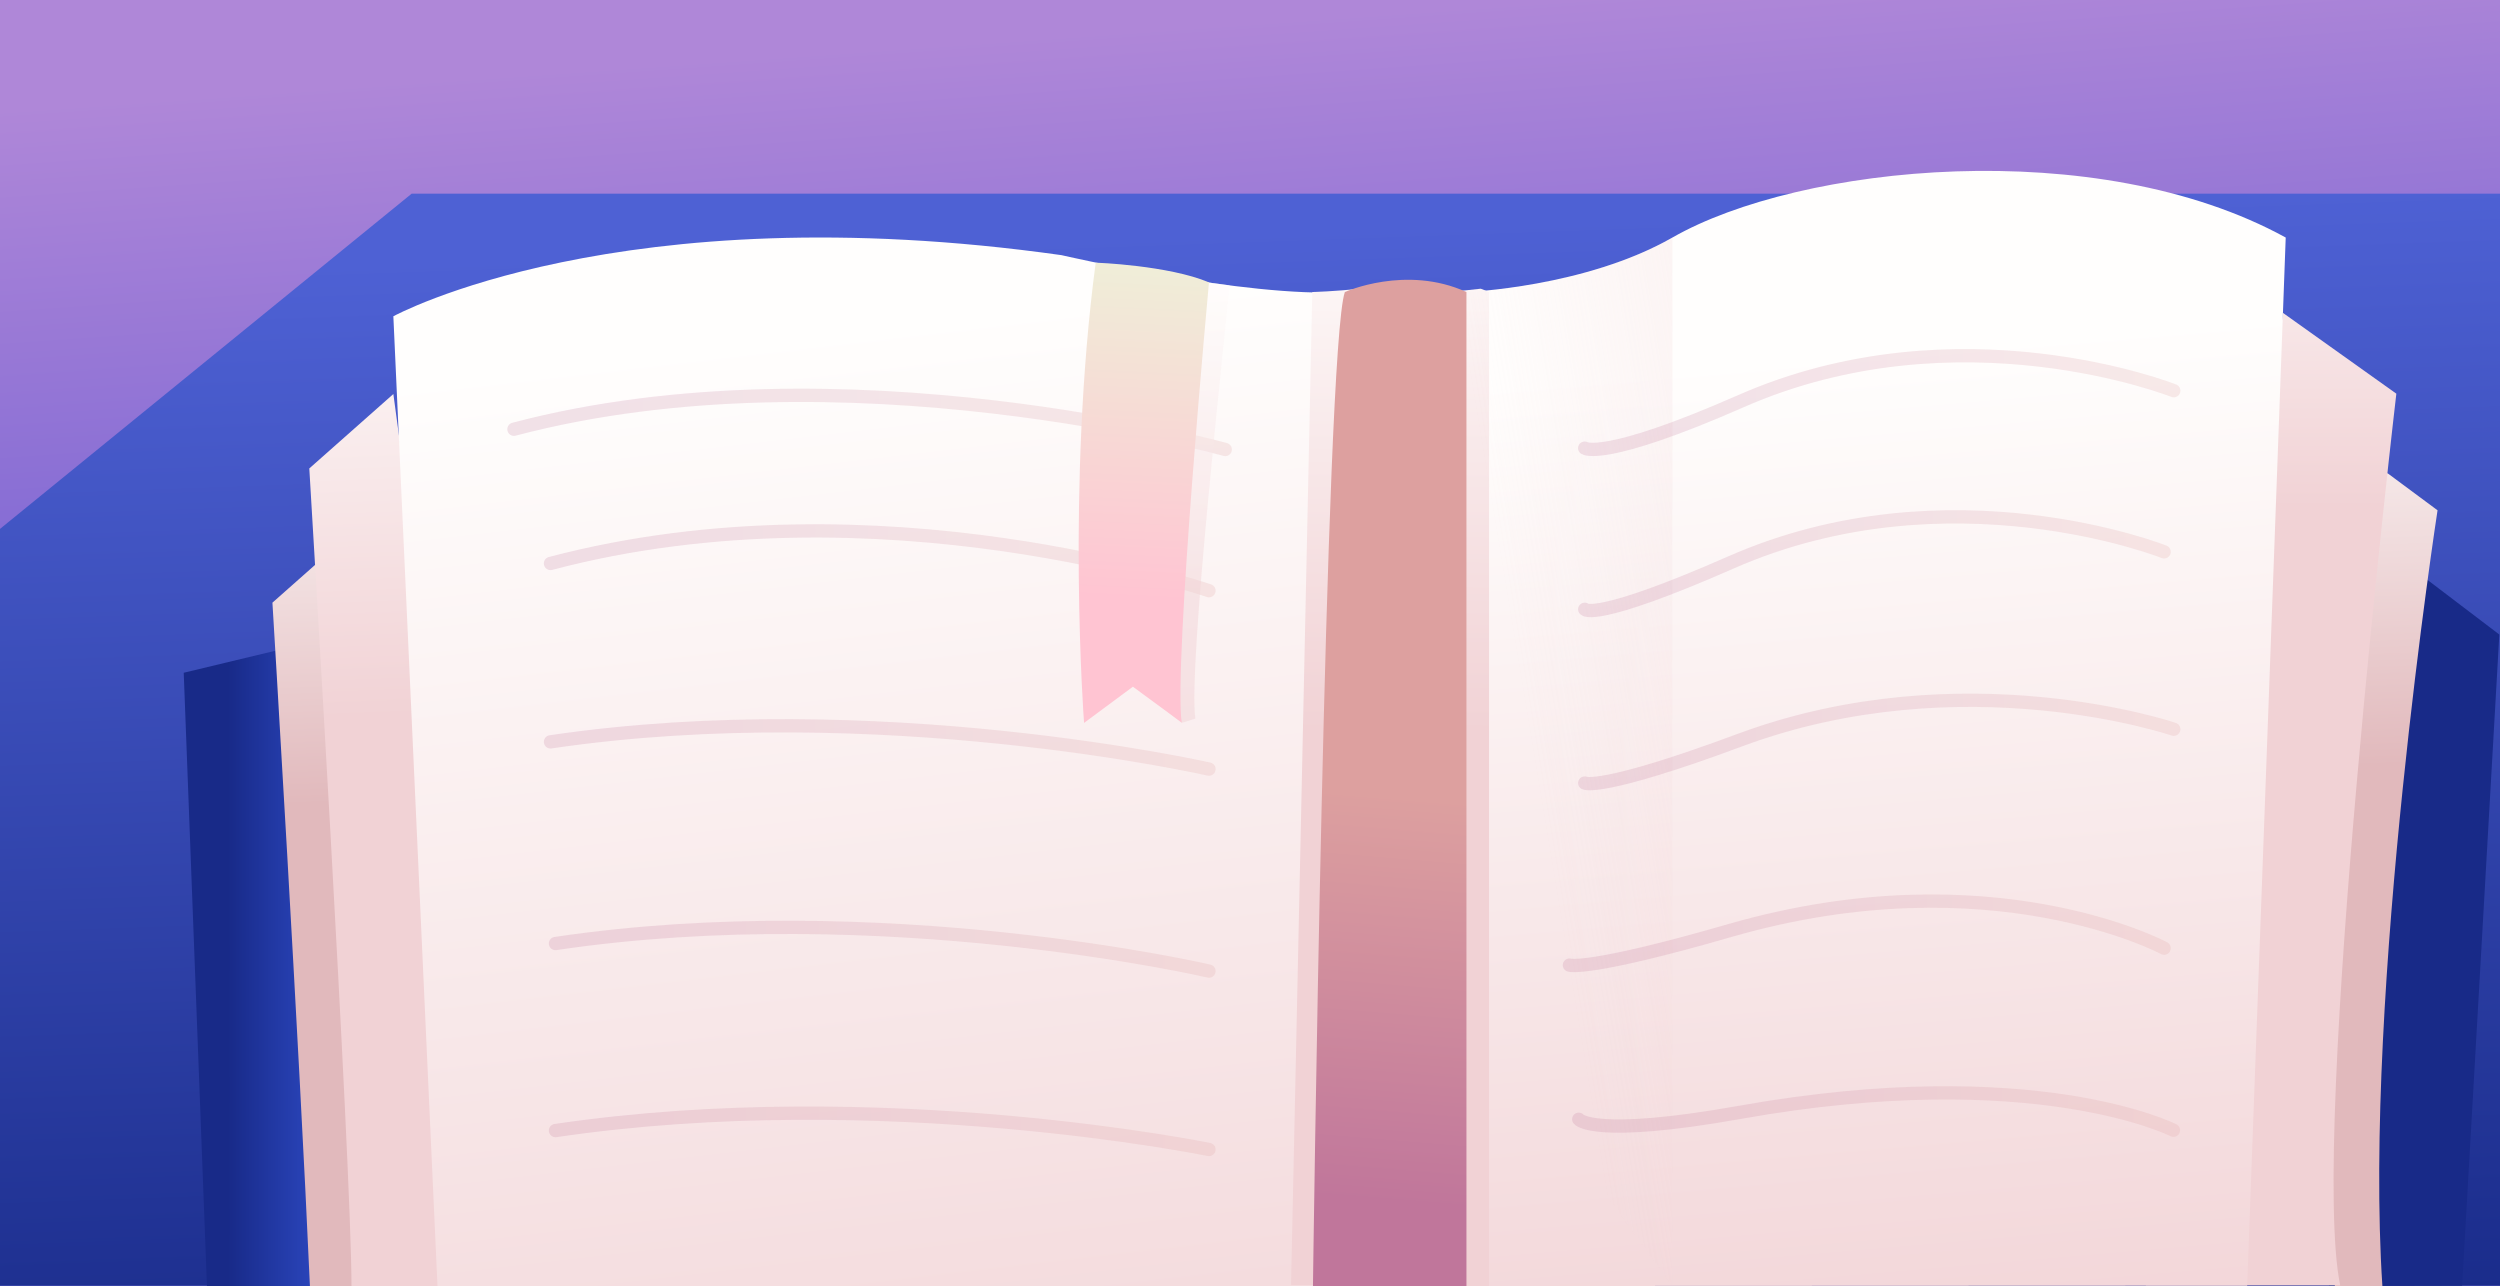
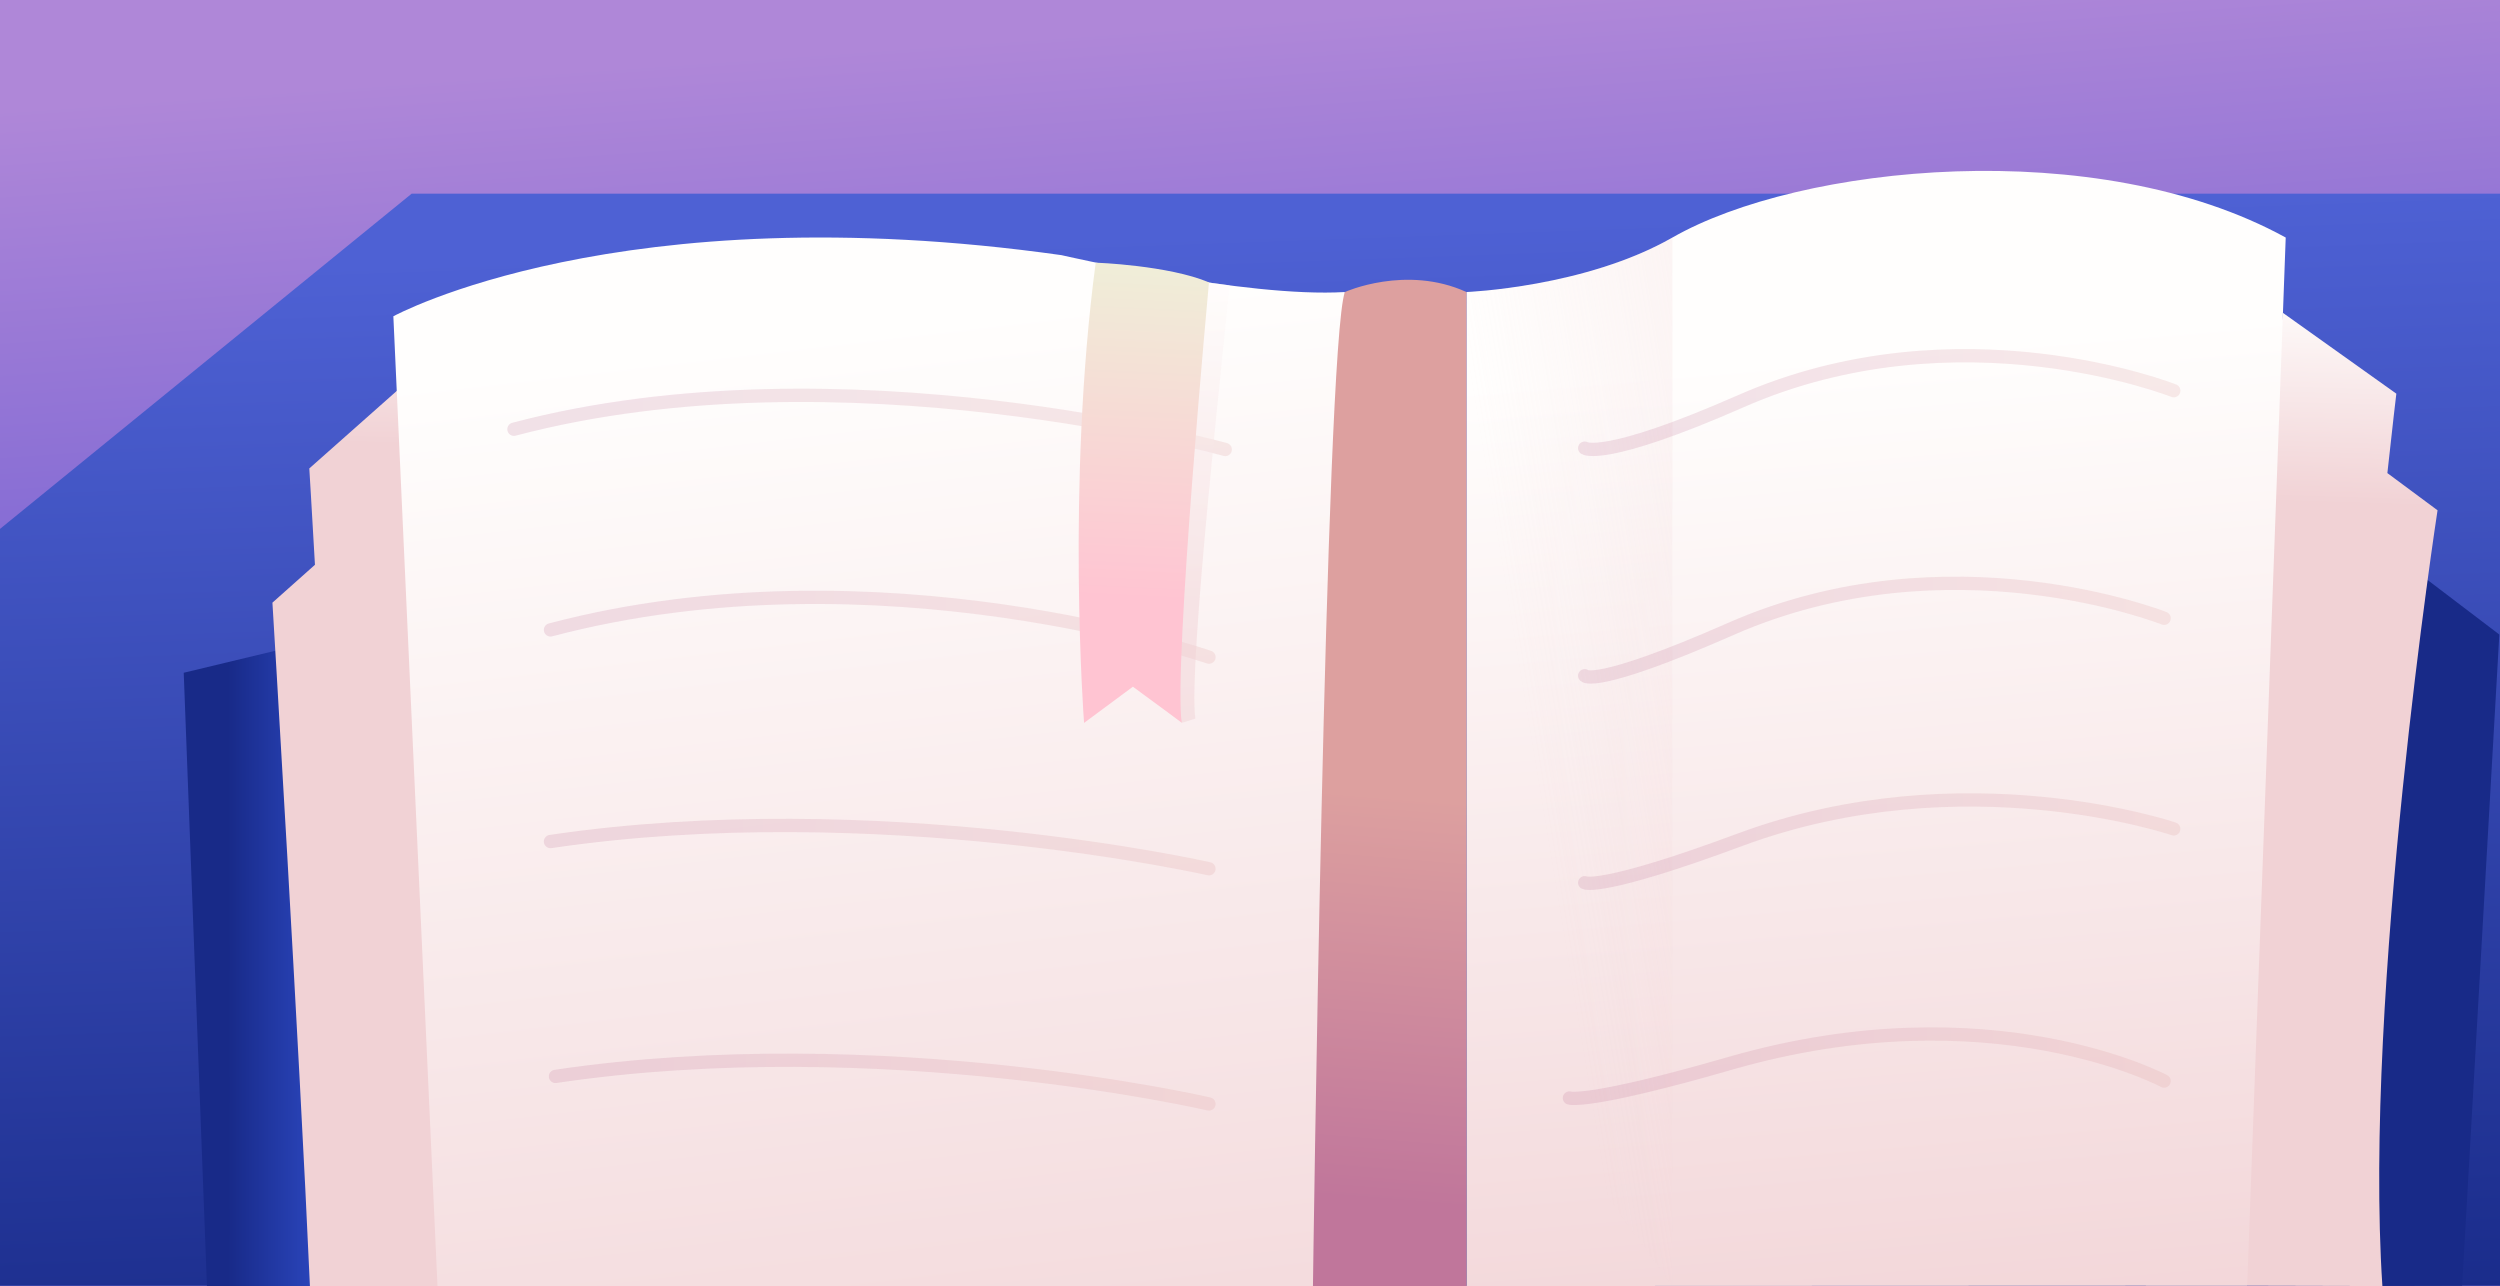
- <svg xmlns="http://www.w3.org/2000/svg" version="1.1" id="Layer_1" x="0px" y="0px" viewBox="0 0 752.5 387" style="enable-background:new 0 0 752.5 387;" xml:space="preserve">
-   <style type="text/css">
- 	.st0{fill:url(#SVGID_1_);}
- 	.st1{fill:url(#SVGID_2_);}
- 	.st2{fill:url(#SVGID_3_);}
- 	.st3{fill:url(#SVGID_4_);}
- 	.st4{fill:url(#SVGID_5_);}
- 	.st5{fill:url(#SVGID_6_);}
- 	.st6{fill:url(#SVGID_7_);}
- 	.st7{opacity:0.21;fill:none;stroke:url(#SVGID_8_);stroke-width:4;stroke-linecap:round;stroke-miterlimit:10;}
- 	.st8{opacity:0.21;fill:none;stroke:url(#SVGID_9_);stroke-width:4;stroke-linecap:round;stroke-miterlimit:10;}
- 	.st9{opacity:0.21;fill:none;stroke:url(#SVGID_10_);stroke-width:4;stroke-linecap:round;stroke-miterlimit:10;}
- 	.st10{opacity:0.21;fill:none;stroke:url(#SVGID_11_);stroke-width:4;stroke-linecap:round;stroke-miterlimit:10;}
- 	.st11{opacity:0.21;fill:none;stroke:url(#SVGID_12_);stroke-width:4;stroke-linecap:round;stroke-miterlimit:10;}
- 	.st12{fill:url(#SVGID_13_);}
- 	.st13{fill:url(#SVGID_14_);}
- 	.st14{fill:url(#SVGID_15_);}
- 	.st15{fill:url(#SVGID_16_);}
- 	.st16{fill:url(#SVGID_17_);}
- 	.st17{fill:url(#SVGID_18_);}
- 	.st18{opacity:0.35;fill:url(#SVGID_19_);}
- 	.st19{opacity:0.48;fill:url(#SVGID_20_);}
- 	.st20{fill:url(#SVGID_21_);}
- 	.st21{opacity:0.21;fill:none;stroke:url(#SVGID_22_);stroke-width:4;stroke-linecap:round;stroke-miterlimit:10;}
- 	.st22{opacity:0.21;fill:none;stroke:url(#SVGID_23_);stroke-width:4;stroke-linecap:round;stroke-miterlimit:10;}
- 	.st23{opacity:0.21;fill:none;stroke:url(#SVGID_24_);stroke-width:4;stroke-linecap:round;stroke-miterlimit:10;}
- 	.st24{opacity:0.21;fill:none;stroke:url(#SVGID_25_);stroke-width:4;stroke-linecap:round;stroke-miterlimit:10;}
- 	.st25{opacity:0.21;fill:none;stroke:url(#SVGID_26_);stroke-width:4;stroke-linecap:round;stroke-miterlimit:10;}
- </style>
-   <linearGradient id="SVGID_1_" gradientUnits="userSpaceOnUse" x1="362.911" y1="4.533" x2="387.825" y2="357.482">
+ <svg xmlns="http://www.w3.org/2000/svg" version="1.1" id="Layer_1" x="0px" y="0px" viewBox="0 0 752.5 387" enable-background="new 0 0 752.5 387" xml:space="preserve">
+   <linearGradient id="SVGID_1_" gradientUnits="userSpaceOnUse" x1="362.911" y1="383.467" x2="387.825" y2="30.518" gradientTransform="matrix(1 0 0 -1 0 388)">
    <stop offset="7.131410e-03" style="stop-color:#AF87D8" />
    <stop offset="1" style="stop-color:#3F3FCF" />
  </linearGradient>
-   <rect class="st0" width="752.5" height="387" />
-   <linearGradient id="SVGID_2_" gradientUnits="userSpaceOnUse" x1="370.737" y1="67.482" x2="383.063" y2="414.383">
+   <rect fill="url(#SVGID_1_)" width="752.5" height="387" />
+   <linearGradient id="SVGID_2_" gradientUnits="userSpaceOnUse" x1="370.736" y1="320.518" x2="383.063" y2="-26.383" gradientTransform="matrix(1 0 0 -1 0 388)">
    <stop offset="7.131410e-03" style="stop-color:#4E61D4" />
    <stop offset="1" style="stop-color:#182A88" />
  </linearGradient>
-   <polygon class="st1" points="0,159.2 123.9,58.3 752.5,58.3 752.5,387 0,387 " />
-   <linearGradient id="SVGID_3_" gradientUnits="userSpaceOnUse" x1="754.219" y1="280.773" x2="714.473" y2="280.773">
+   <polygon fill="url(#SVGID_2_)" points="0,159.2 123.9,58.3 752.5,58.3 752.5,387 0,387 " />
+   <linearGradient id="SVGID_3_" gradientUnits="userSpaceOnUse" x1="754.219" y1="107.2" x2="714.473" y2="107.2" gradientTransform="matrix(1 0 0 -1 0 388)">
    <stop offset="0.19" style="stop-color:#182A88" />
    <stop offset="0.275" style="stop-color:#182A88" />
    <stop offset="1" style="stop-color:#182A88" />
  </linearGradient>
-   <polygon class="st2" points="730.6,174.5 752.3,191 741.1,387 701,387.1 704.6,293.1 " />
-   <linearGradient id="SVGID_4_" gradientUnits="userSpaceOnUse" x1="107.702" y1="289.44" x2="68.594" y2="289.44">
+   <polygon fill="url(#SVGID_3_)" points="730.6,174.5 752.3,191 741.1,387 701,387.1 " />
+   <linearGradient id="SVGID_4_" gradientUnits="userSpaceOnUse" x1="107.702" y1="98.6" x2="68.594" y2="98.6" gradientTransform="matrix(1 0 0 -1 0 388)">
    <stop offset="7.131410e-03" style="stop-color:#3352D4" />
    <stop offset="1" style="stop-color:#182A88" />
  </linearGradient>
-   <polygon class="st3" points="62.3,387.4 55.3,202.5 101.5,191.4 105.8,387.1 " />
-   <linearGradient id="SVGID_5_" gradientUnits="userSpaceOnUse" x1="103.618" y1="116.718" x2="108.375" y2="241.595">
-     <stop offset="0" style="stop-color:#FFFEFD" />
-     <stop offset="1" style="stop-color:#E1B9BC" />
-   </linearGradient>
-   <path class="st4" d="M107.3,159l-25.3,22.4c0,0,8.1,133.5,11.3,206l44.8,0L107.3,159z" />
-   <linearGradient id="SVGID_6_" gradientUnits="userSpaceOnUse" x1="116.438" y1="68.783" x2="122.033" y2="215.653">
+   <polygon fill="url(#SVGID_4_)" points="62.3,387.4 55.3,202.5 101.5,191.4 105.8,387.1 " />
+   <linearGradient id="SVGID_5_" gradientUnits="userSpaceOnUse" x1="124.95" y1="68.686" x2="122.95" y2="134.019">
    <stop offset="0" style="stop-color:#FFFEFD" />
    <stop offset="1" style="stop-color:#F1D2D5" />
  </linearGradient>
-   <path class="st5" d="M118.4,118.6L93.1,141c0,0,12.7,209.8,12.7,246.2h48.9L118.4,118.6z" />
-   <linearGradient id="SVGID_7_" gradientUnits="userSpaceOnUse" x1="252.175" y1="99.404" x2="296.936" y2="484.065">
+   <path fill="url(#SVGID_5_)" d="M154.7,387.2l-30.8-273.5L93.1,141c0,0,0.7,11.3,1.7,29L82,181.4c0,0,8.1,133.5,11.3,206h44.8l0-0.2  H154.7z" />
+   <linearGradient id="SVGID_6_" gradientUnits="userSpaceOnUse" x1="252.163" y1="288.595" x2="296.924" y2="-96.066" gradientTransform="matrix(1 0 0 -1 0 388)">
    <stop offset="0" style="stop-color:#FFFEFD" />
    <stop offset="1" style="stop-color:#F1D2D5" />
  </linearGradient>
-   <path class="st6" d="M131.7,387.4L118.4,95.2c0,0,67.9-37.2,201.1-18.4c0,0,55.6,12.9,85.3,11.1l10.8,299.2L131.7,387.4z" />
-   <linearGradient id="SVGID_8_" gradientUnits="userSpaceOnUse" x1="152.649" y1="127.124" x2="370.788" y2="127.124">
+   <path fill="url(#SVGID_6_)" d="M131.7,387.4L118.4,95.2c0,0,67.9-37.2,201.1-18.4c0,0,55.6,12.9,85.3,11.1l10.8,299.2L131.7,387.4z" />
+   <linearGradient id="SVGID_7_" gradientUnits="userSpaceOnUse" x1="152.7" y1="260.853" x2="370.8" y2="260.853" gradientTransform="matrix(1 0 0 -1 0 388)">
    <stop offset="9.030449e-02" style="stop-color:#C0769B" />
    <stop offset="1" style="stop-color:#DDA09F" />
  </linearGradient>
-   <path class="st7" d="M368.8,135.3c0,0-115.3-32.2-214.1-6.1" />
-   <linearGradient id="SVGID_9_" gradientUnits="userSpaceOnUse" x1="163.7" y1="168.799" x2="365.899" y2="168.799">
+   <path opacity="0.21" fill="none" stroke="url(#SVGID_7_)" stroke-width="4" stroke-linecap="round" stroke-miterlimit="10" enable-background="new    " d="  M368.8,135.3c0,0-115.3-32.2-214.1-6.1" />
+   <linearGradient id="SVGID_8_" gradientUnits="userSpaceOnUse" x1="163.7" y1="199.199" x2="365.9" y2="199.199" gradientTransform="matrix(1 0 0 -1 0 388)">
    <stop offset="9.030449e-02" style="stop-color:#C0769B" />
    <stop offset="1" style="stop-color:#DDA09F" />
  </linearGradient>
-   <path class="st8" d="M363.9,177.8c0,0-99.4-34.3-198.2-8.2" />
-   <linearGradient id="SVGID_10_" gradientUnits="userSpaceOnUse" x1="163.7" y1="224.93" x2="365.899" y2="224.93">
+   <path opacity="0.21" fill="none" stroke="url(#SVGID_8_)" stroke-width="4" stroke-linecap="round" stroke-miterlimit="10" enable-background="new    " d="  M363.9,197.8c0,0-99.4-34.3-198.2-8.2" />
+   <linearGradient id="SVGID_9_" gradientUnits="userSpaceOnUse" x1="163.7" y1="133.02" x2="365.9" y2="133.02" gradientTransform="matrix(1 0 0 -1 0 388)">
    <stop offset="9.030449e-02" style="stop-color:#C0769B" />
    <stop offset="1" style="stop-color:#DDA09F" />
  </linearGradient>
-   <path class="st9" d="M363.9,231.5c0,0-100.1-22.7-198.2-8.2" />
-   <linearGradient id="SVGID_11_" gradientUnits="userSpaceOnUse" x1="165.238" y1="285.685" x2="365.899" y2="285.685">
+   <path opacity="0.21" fill="none" stroke="url(#SVGID_9_)" stroke-width="4" stroke-linecap="round" stroke-miterlimit="10" enable-background="new    " d="  M363.9,261.5c0,0-100.1-22.7-198.2-8.2" />
+   <linearGradient id="SVGID_10_" gradientUnits="userSpaceOnUse" x1="165.2" y1="62.284" x2="365.9" y2="62.284" gradientTransform="matrix(1 0 0 -1 0 388)">
    <stop offset="9.030449e-02" style="stop-color:#C0769B" />
    <stop offset="1" style="stop-color:#DDA09F" />
  </linearGradient>
-   <path class="st10" d="M363.9,292.3c0,0-98.5-22.9-196.7-8.3" />
-   <linearGradient id="SVGID_12_" gradientUnits="userSpaceOnUse" x1="165.238" y1="340.501" x2="365.899" y2="340.501">
+   <path opacity="0.21" fill="none" stroke="url(#SVGID_10_)" stroke-width="4" stroke-linecap="round" stroke-miterlimit="10" enable-background="new    " d="  M363.9,332.3c0,0-98.5-22.9-196.7-8.3" />
+   <linearGradient id="SVGID_11_" gradientUnits="userSpaceOnUse" x1="695.436" y1="86.149" x2="693.436" y2="151.483">
+     <stop offset="0" style="stop-color:#FFFEFD" />
+     <stop offset="1" style="stop-color:#F1D2D5" />
+   </linearGradient>
+   <path fill="url(#SVGID_11_)" d="M733.7,153.6l-15.1-11.2c1.6-14.8,2.7-23.9,2.7-23.9l-34.1-24.3l-41.3,292.7h30.5l0,0.1l40.7,0.1  C711.3,299.1,733.7,153.6,733.7,153.6z" />
+   <linearGradient id="SVGID_12_" gradientUnits="userSpaceOnUse" x1="554.06" y1="282.123" x2="581.999" y2="-41.964" gradientTransform="matrix(1 0 0 -1 0 388)">
+     <stop offset="0" style="stop-color:#FFFEFD" />
+     <stop offset="1" style="stop-color:#F1D2D5" />
+   </linearGradient>
+   <path fill="url(#SVGID_12_)" d="M441.4,87.9c0,0,35.8-1.4,62-16.4c38.2-21.9,127.8-31.2,184.6,0L676.4,387l-235,0.1L441.4,87.9  L441.4,87.9z" />
+   <linearGradient id="SVGID_13_" gradientUnits="userSpaceOnUse" x1="411.41" y1="14.201" x2="422.6" y2="148.483" gradientTransform="matrix(1 0 0 -1 0 388)">
    <stop offset="9.030449e-02" style="stop-color:#C0769B" />
    <stop offset="1" style="stop-color:#DDA09F" />
  </linearGradient>
-   <path class="st11" d="M363.9,346c0,0-98.5-20.2-196.7-5.7" />
-   <linearGradient id="SVGID_13_" gradientUnits="userSpaceOnUse" x1="710.889" y1="97.492" x2="715.958" y2="230.56">
-     <stop offset="0" style="stop-color:#FFFEFD" />
-     <stop offset="1" style="stop-color:#E1B9BC" />
+   <path fill="url(#SVGID_13_)" d="M395.2,387.1c0,0,3.7-282.4,9.6-299.2c0,0,18.4-8.3,36.6,0v299.2H395.2z" />
+   <linearGradient id="SVGID_14_" gradientUnits="userSpaceOnUse" x1="462.628" y1="151.905" x2="567.277" y2="169.346" gradientTransform="matrix(1 0 0 -1 0 388)">
+     <stop offset="0" style="stop-color:#F1D2D5;stop-opacity:0" />
+     <stop offset="1" style="stop-color:#F1D2D5" />
  </linearGradient>
-   <path class="st12" d="M718.6,142.4l15.1,11.2c0,0-22.4,145.5-16.6,233.5l-14.3,0C702.8,387,684.9,205.4,718.6,142.4z" />
-   <linearGradient id="SVGID_14_" gradientUnits="userSpaceOnUse" x1="683.567" y1="27.142" x2="683.567" y2="152.832">
+   <path opacity="0.35" fill="url(#SVGID_14_)" enable-background="new    " d="M503.4,387.1V71.5c-26.2,15-62,16.4-62,16.4l6.7,223.7  L503.4,387.1z" />
+   <linearGradient id="SVGID_15_" gradientUnits="userSpaceOnUse" x1="353.883" y1="308.509" x2="348.874" y2="207.879" gradientTransform="matrix(1 0 0 -1 0 388)">
    <stop offset="0" style="stop-color:#FFFEFD" />
    <stop offset="1" style="stop-color:#F1D2D5" />
  </linearGradient>
-   <path class="st13" d="M687.2,94.2l34.1,24.3c0,0-26.2,223.5-16.9,268.4h-58.5L687.2,94.2z" />
-   <linearGradient id="SVGID_15_" gradientUnits="userSpaceOnUse" x1="554.083" y1="105.875" x2="582.022" y2="429.962">
-     <stop offset="0" style="stop-color:#FFFEFD" />
-     <stop offset="1" style="stop-color:#F1D2D5" />
+   <path opacity="0.48" fill="url(#SVGID_15_)" enable-background="new    " d="M355.7,217.6l4.1-1.3c-2.2-15.6,8.7-112.9,10.3-130.4  c-9.2-1.2-18.3-2.7-26.2-4.1c-2.1,0-3.4,0.1-3.4,0.1c-9,67-8.1,117.4-8.1,117.4L355.7,217.6z" />
+   <linearGradient id="SVGID_16_" gradientUnits="userSpaceOnUse" x1="346.189" y1="311" x2="341.051" y2="207.765" gradientTransform="matrix(1 0 0 -1 0 388)">
+     <stop offset="1.802885e-03" style="stop-color:#EFEFD8" />
+     <stop offset="1" style="stop-color:#FFC4D2" />
  </linearGradient>
-   <path class="st14" d="M441.4,87.9c0,0,35.8-1.4,62-16.4c38.2-21.9,127.8-31.2,184.6,0L676.4,387l-235,0.1V87.9z" />
-   <linearGradient id="SVGID_16_" gradientUnits="userSpaceOnUse" x1="443.456" y1="54.22" x2="441.591" y2="220.207">
-     <stop offset="0" style="stop-color:#FFFEFD" />
-     <stop offset="1" style="stop-color:#F1D2D5" />
-   </linearGradient>
-   <path class="st15" d="M448.1,87.9c-0.8-0.4-1.6-0.7-2.4-1c-6.7,0.8-10.9,1-10.9,1v299.2l5,0l8.4,0V87.9z" />
-   <linearGradient id="SVGID_17_" gradientUnits="userSpaceOnUse" x1="402.043" y1="54.192" x2="400.18" y2="220.051">
-     <stop offset="0" style="stop-color:#FFFEFD" />
-     <stop offset="1" style="stop-color:#F1D2D5" />
-   </linearGradient>
-   <path class="st16" d="M411.4,87.9c-0.8-0.4-1.6-0.7-2.4-1c-6.7,0.8-14,1-14,1l-6.4,298.9l5,0l8.4,0L411.4,87.9z" />
-   <linearGradient id="SVGID_18_" gradientUnits="userSpaceOnUse" x1="411.414" y1="373.8" x2="422.604" y2="239.518">
+   <path fill="url(#SVGID_16_)" d="M363.9,85c0,0-10.7,115.4-8.2,132.5L341,206.7l-14.7,10.9c0,0-5.4-71.6,3.5-138.5  C329.8,79,351.9,79.9,363.9,85z" />
+   <linearGradient id="SVGID_17_" gradientUnits="userSpaceOnUse" x1="475" y1="266.827" x2="656.3" y2="266.827" gradientTransform="matrix(1 0 0 -1 0 388)">
    <stop offset="9.030449e-02" style="stop-color:#C0769B" />
    <stop offset="1" style="stop-color:#DDA09F" />
  </linearGradient>
-   <path class="st17" d="M395.2,387.1c0,0,3.7-282.4,9.6-299.2c0,0,18.4-8.3,36.6,0v299.2L395.2,387.1z" />
-   <linearGradient id="SVGID_19_" gradientUnits="userSpaceOnUse" x1="462.627" y1="236.093" x2="567.277" y2="218.652">
-     <stop offset="0" style="stop-color:#F1D2D5;stop-opacity:0" />
-     <stop offset="1" style="stop-color:#F1D2D5" />
-   </linearGradient>
-   <path class="st18" d="M503.4,387.1V71.5c-26.2,15-62,16.4-62,16.4l6.7,223.7L503.4,387.1z" />
-   <linearGradient id="SVGID_20_" gradientUnits="userSpaceOnUse" x1="353.876" y1="79.491" x2="348.867" y2="180.12">
-     <stop offset="0" style="stop-color:#FFFEFD" />
-     <stop offset="1" style="stop-color:#F1D2D5" />
-   </linearGradient>
-   <path class="st19" d="M355.7,217.6l4.1-1.3c-2.2-15.6,8.7-112.9,10.3-130.4c-9.2-1.2-18.3-2.7-26.2-4.1c-2.1,0-3.4,0.1-3.4,0.1  c-9,67-8.1,117.4-8.1,117.4L355.7,217.6z" />
-   <linearGradient id="SVGID_21_" gradientUnits="userSpaceOnUse" x1="346.166" y1="76.998" x2="341.028" y2="180.233">
-     <stop offset="1.802885e-03" style="stop-color:#EFEFD8" />
-     <stop offset="1" style="stop-color:#FFC4D2" />
-   </linearGradient>
-   <path class="st20" d="M363.9,85c0,0-10.7,115.4-8.2,132.5L341,206.7l-14.7,10.9c0,0-5.4-71.6,3.5-138.5  C329.8,79,351.9,79.9,363.9,85z" />
-   <linearGradient id="SVGID_22_" gradientUnits="userSpaceOnUse" x1="475.006" y1="121.174" x2="656.302" y2="121.174">
+   <path opacity="0.21" fill="none" stroke="url(#SVGID_17_)" stroke-width="4" stroke-linecap="round" stroke-miterlimit="10" enable-background="new    " d="  M477,134.9c0,0,5.7,4,46.9-14.1c65.7-28.9,130.4-3.2,130.4-3.2" />
+   <linearGradient id="SVGID_18_" gradientUnits="userSpaceOnUse" x1="475" y1="198.327" x2="653.4" y2="198.327" gradientTransform="matrix(1 0 0 -1 0 388)">
    <stop offset="9.030449e-02" style="stop-color:#C0769B" />
    <stop offset="1" style="stop-color:#DDA09F" />
  </linearGradient>
-   <path class="st21" d="M477,134.9c0,0,5.7,4,46.9-14.1c65.7-28.9,130.4-3.2,130.4-3.2" />
-   <linearGradient id="SVGID_23_" gradientUnits="userSpaceOnUse" x1="475.006" y1="169.623" x2="653.426" y2="169.623">
+   <path opacity="0.21" fill="none" stroke="url(#SVGID_18_)" stroke-width="4" stroke-linecap="round" stroke-miterlimit="10" enable-background="new    " d="  M477,203.4c0,0,2.8,4,44-14.1c65.7-28.9,130.4-3.2,130.4-3.2" />
+   <linearGradient id="SVGID_19_" gradientUnits="userSpaceOnUse" x1="475" y1="134.67" x2="656.3" y2="134.67" gradientTransform="matrix(1 0 0 -1 0 388)">
    <stop offset="9.030449e-02" style="stop-color:#C0769B" />
    <stop offset="1" style="stop-color:#DDA09F" />
  </linearGradient>
-   <path class="st22" d="M477,183.4c0,0,2.8,4,44-14.1c65.7-28.9,130.4-3.2,130.4-3.2" />
-   <linearGradient id="SVGID_24_" gradientUnits="userSpaceOnUse" x1="475.006" y1="223.289" x2="656.302" y2="223.289">
+   <path opacity="0.21" fill="none" stroke="url(#SVGID_19_)" stroke-width="4" stroke-linecap="round" stroke-miterlimit="10" enable-background="new    " d="  M477,265.7c0,0,4.7,2.7,46.9-13c67.1-24.8,130.4-3.2,130.4-3.2" />
+   <linearGradient id="SVGID_20_" gradientUnits="userSpaceOnUse" x1="470.4" y1="67.076" x2="653.4" y2="67.076" gradientTransform="matrix(1 0 0 -1 0 388)">
    <stop offset="9.030449e-02" style="stop-color:#C0769B" />
    <stop offset="1" style="stop-color:#DDA09F" />
  </linearGradient>
-   <path class="st23" d="M477,235.7c0,0,4.7,2.7,46.9-13c67.1-24.8,130.4-3.2,130.4-3.2" />
-   <linearGradient id="SVGID_25_" gradientUnits="userSpaceOnUse" x1="470.403" y1="280.959" x2="653.426" y2="280.959">
-     <stop offset="9.030449e-02" style="stop-color:#C0769B" />
-     <stop offset="1" style="stop-color:#DDA09F" />
-   </linearGradient>
-   <path class="st24" d="M472.4,290.5c0,0,5.4,2,48.6-10.5c78.4-22.5,130.4,5.4,130.4,5.4" />
-   <linearGradient id="SVGID_26_" gradientUnits="userSpaceOnUse" x1="473.21" y1="334.668" x2="656.233" y2="334.668">
-     <stop offset="9.030449e-02" style="stop-color:#C0769B" />
-     <stop offset="1" style="stop-color:#DDA09F" />
-   </linearGradient>
-   <path class="st25" d="M475.2,336.9c0,0,4.3,5.8,48.6-2.1c88.7-15.8,130.4,5.4,130.4,5.4" />
+   <path opacity="0.21" fill="none" stroke="url(#SVGID_20_)" stroke-width="4" stroke-linecap="round" stroke-miterlimit="10" enable-background="new    " d="  M472.4,330.5c0,0,5.4,2,48.6-10.5c78.4-22.5,130.4,5.4,130.4,5.4" />
</svg>
